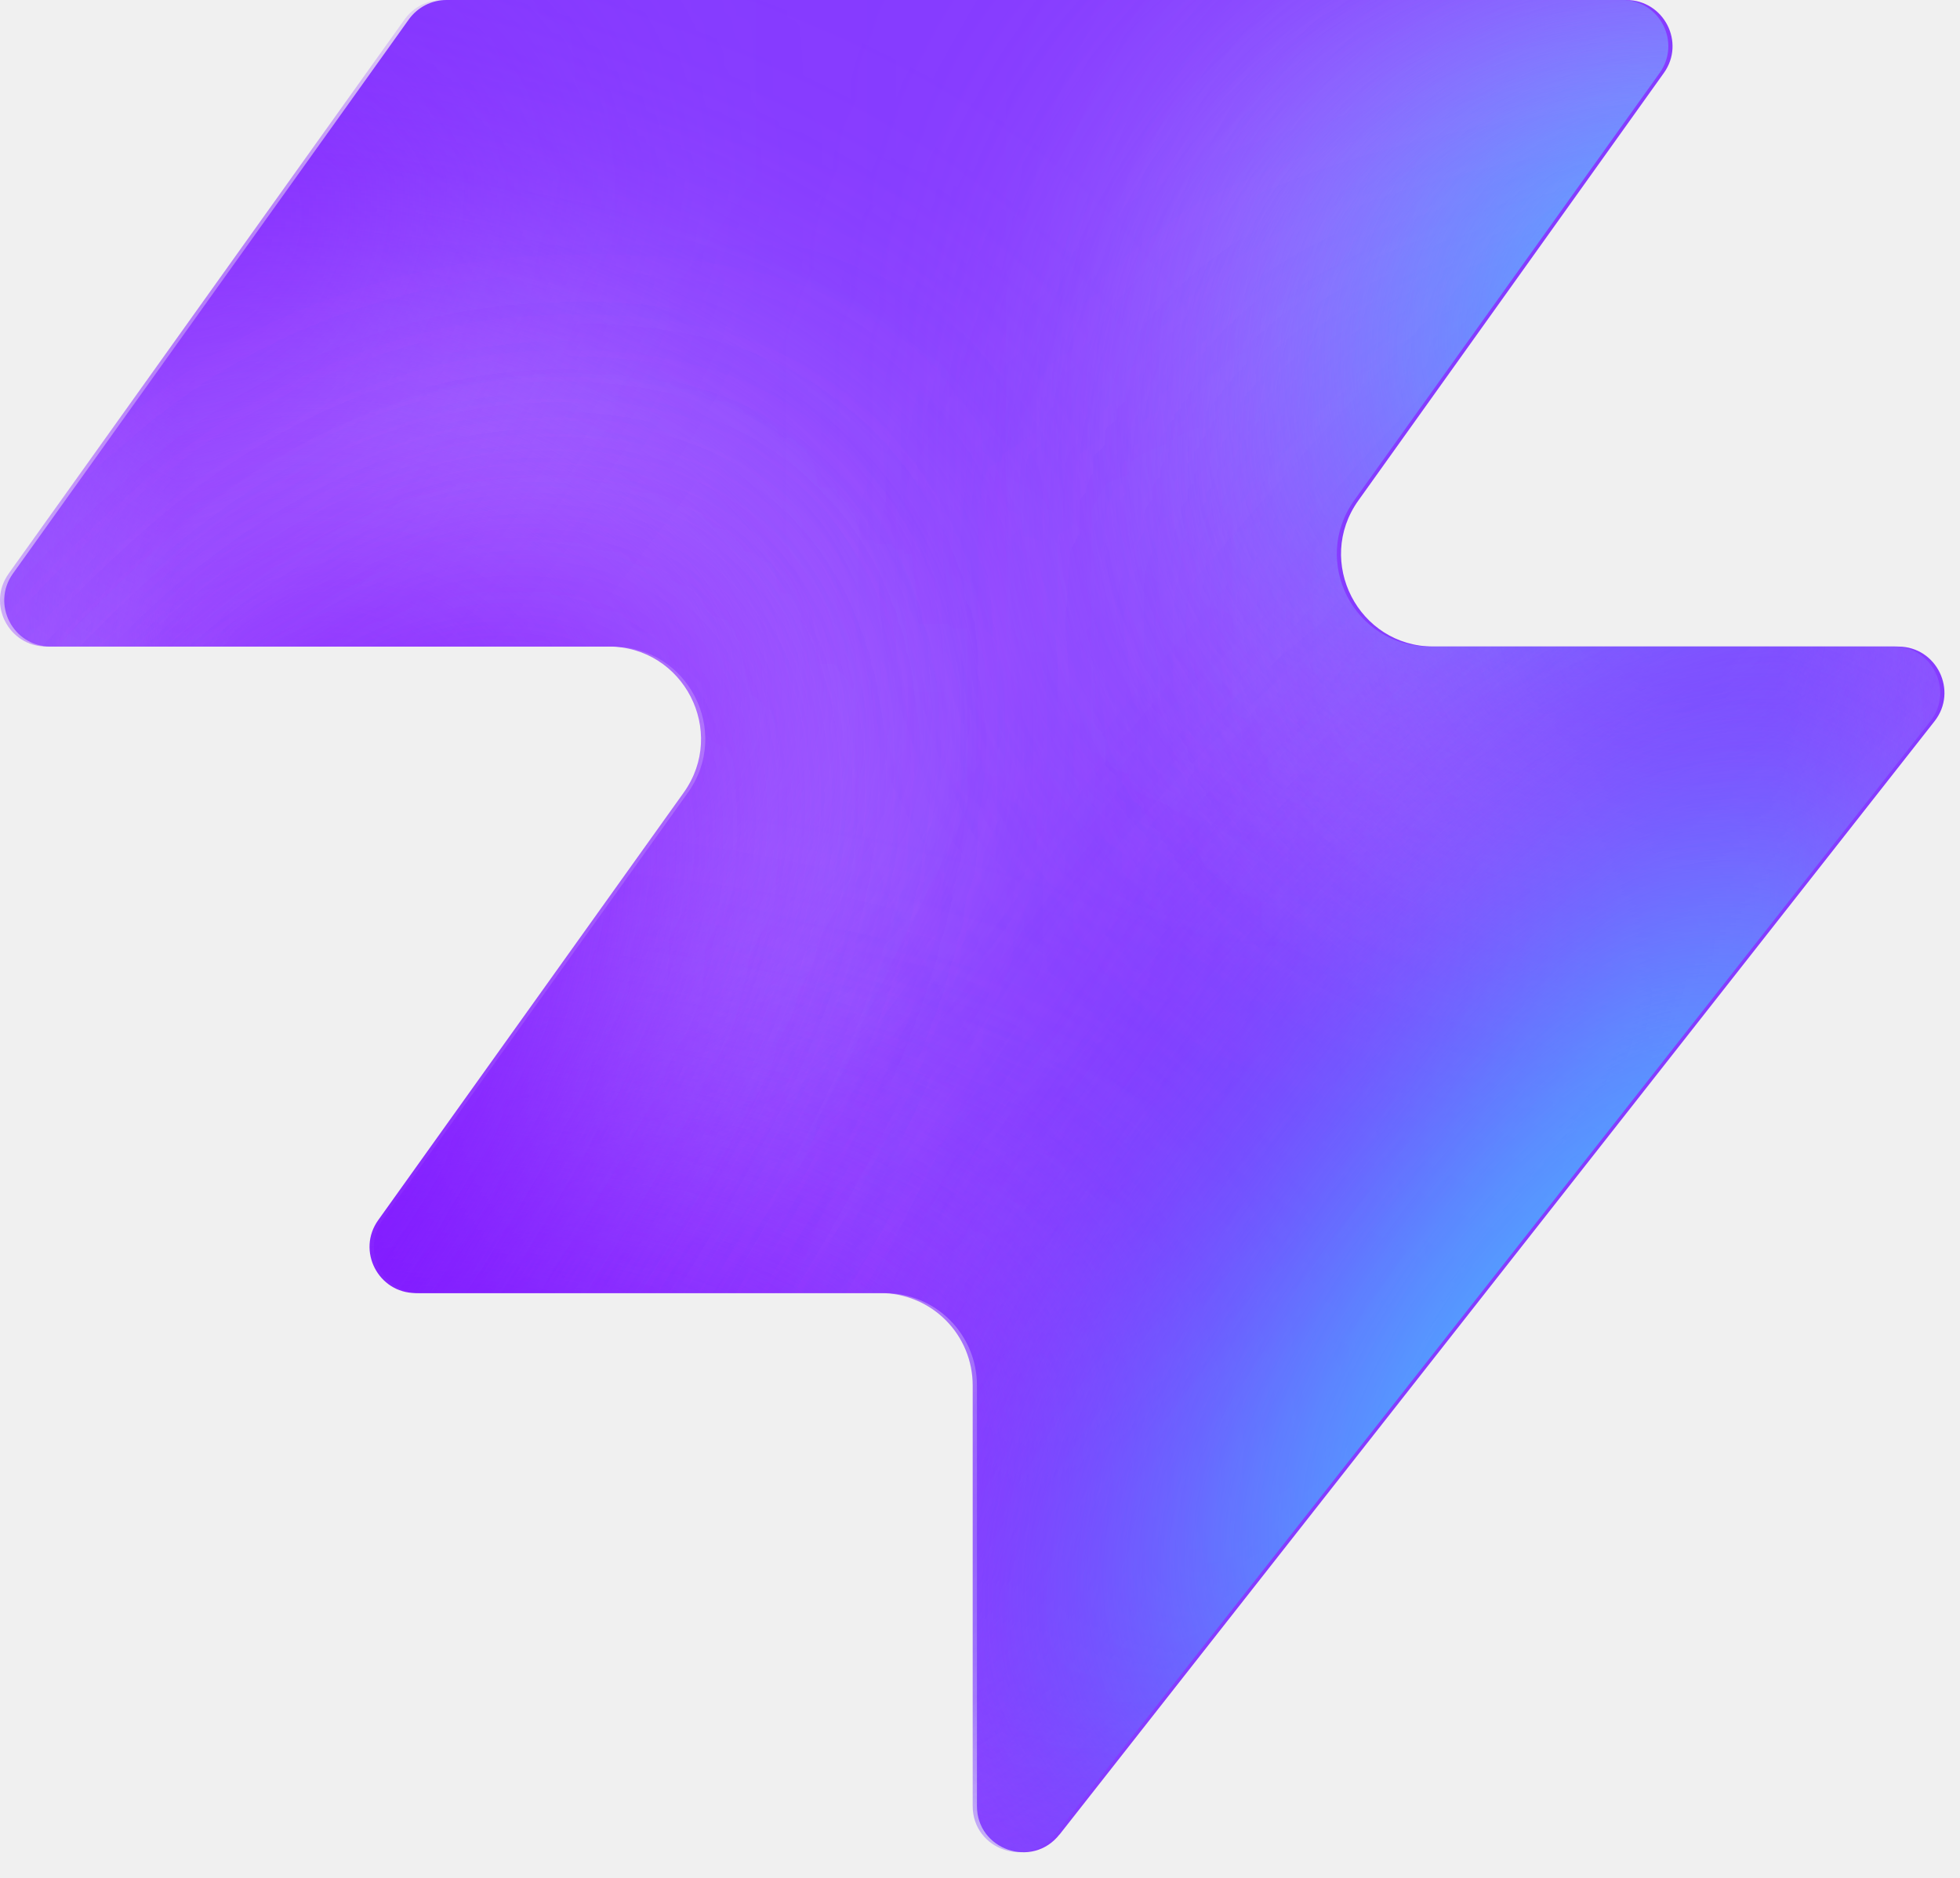
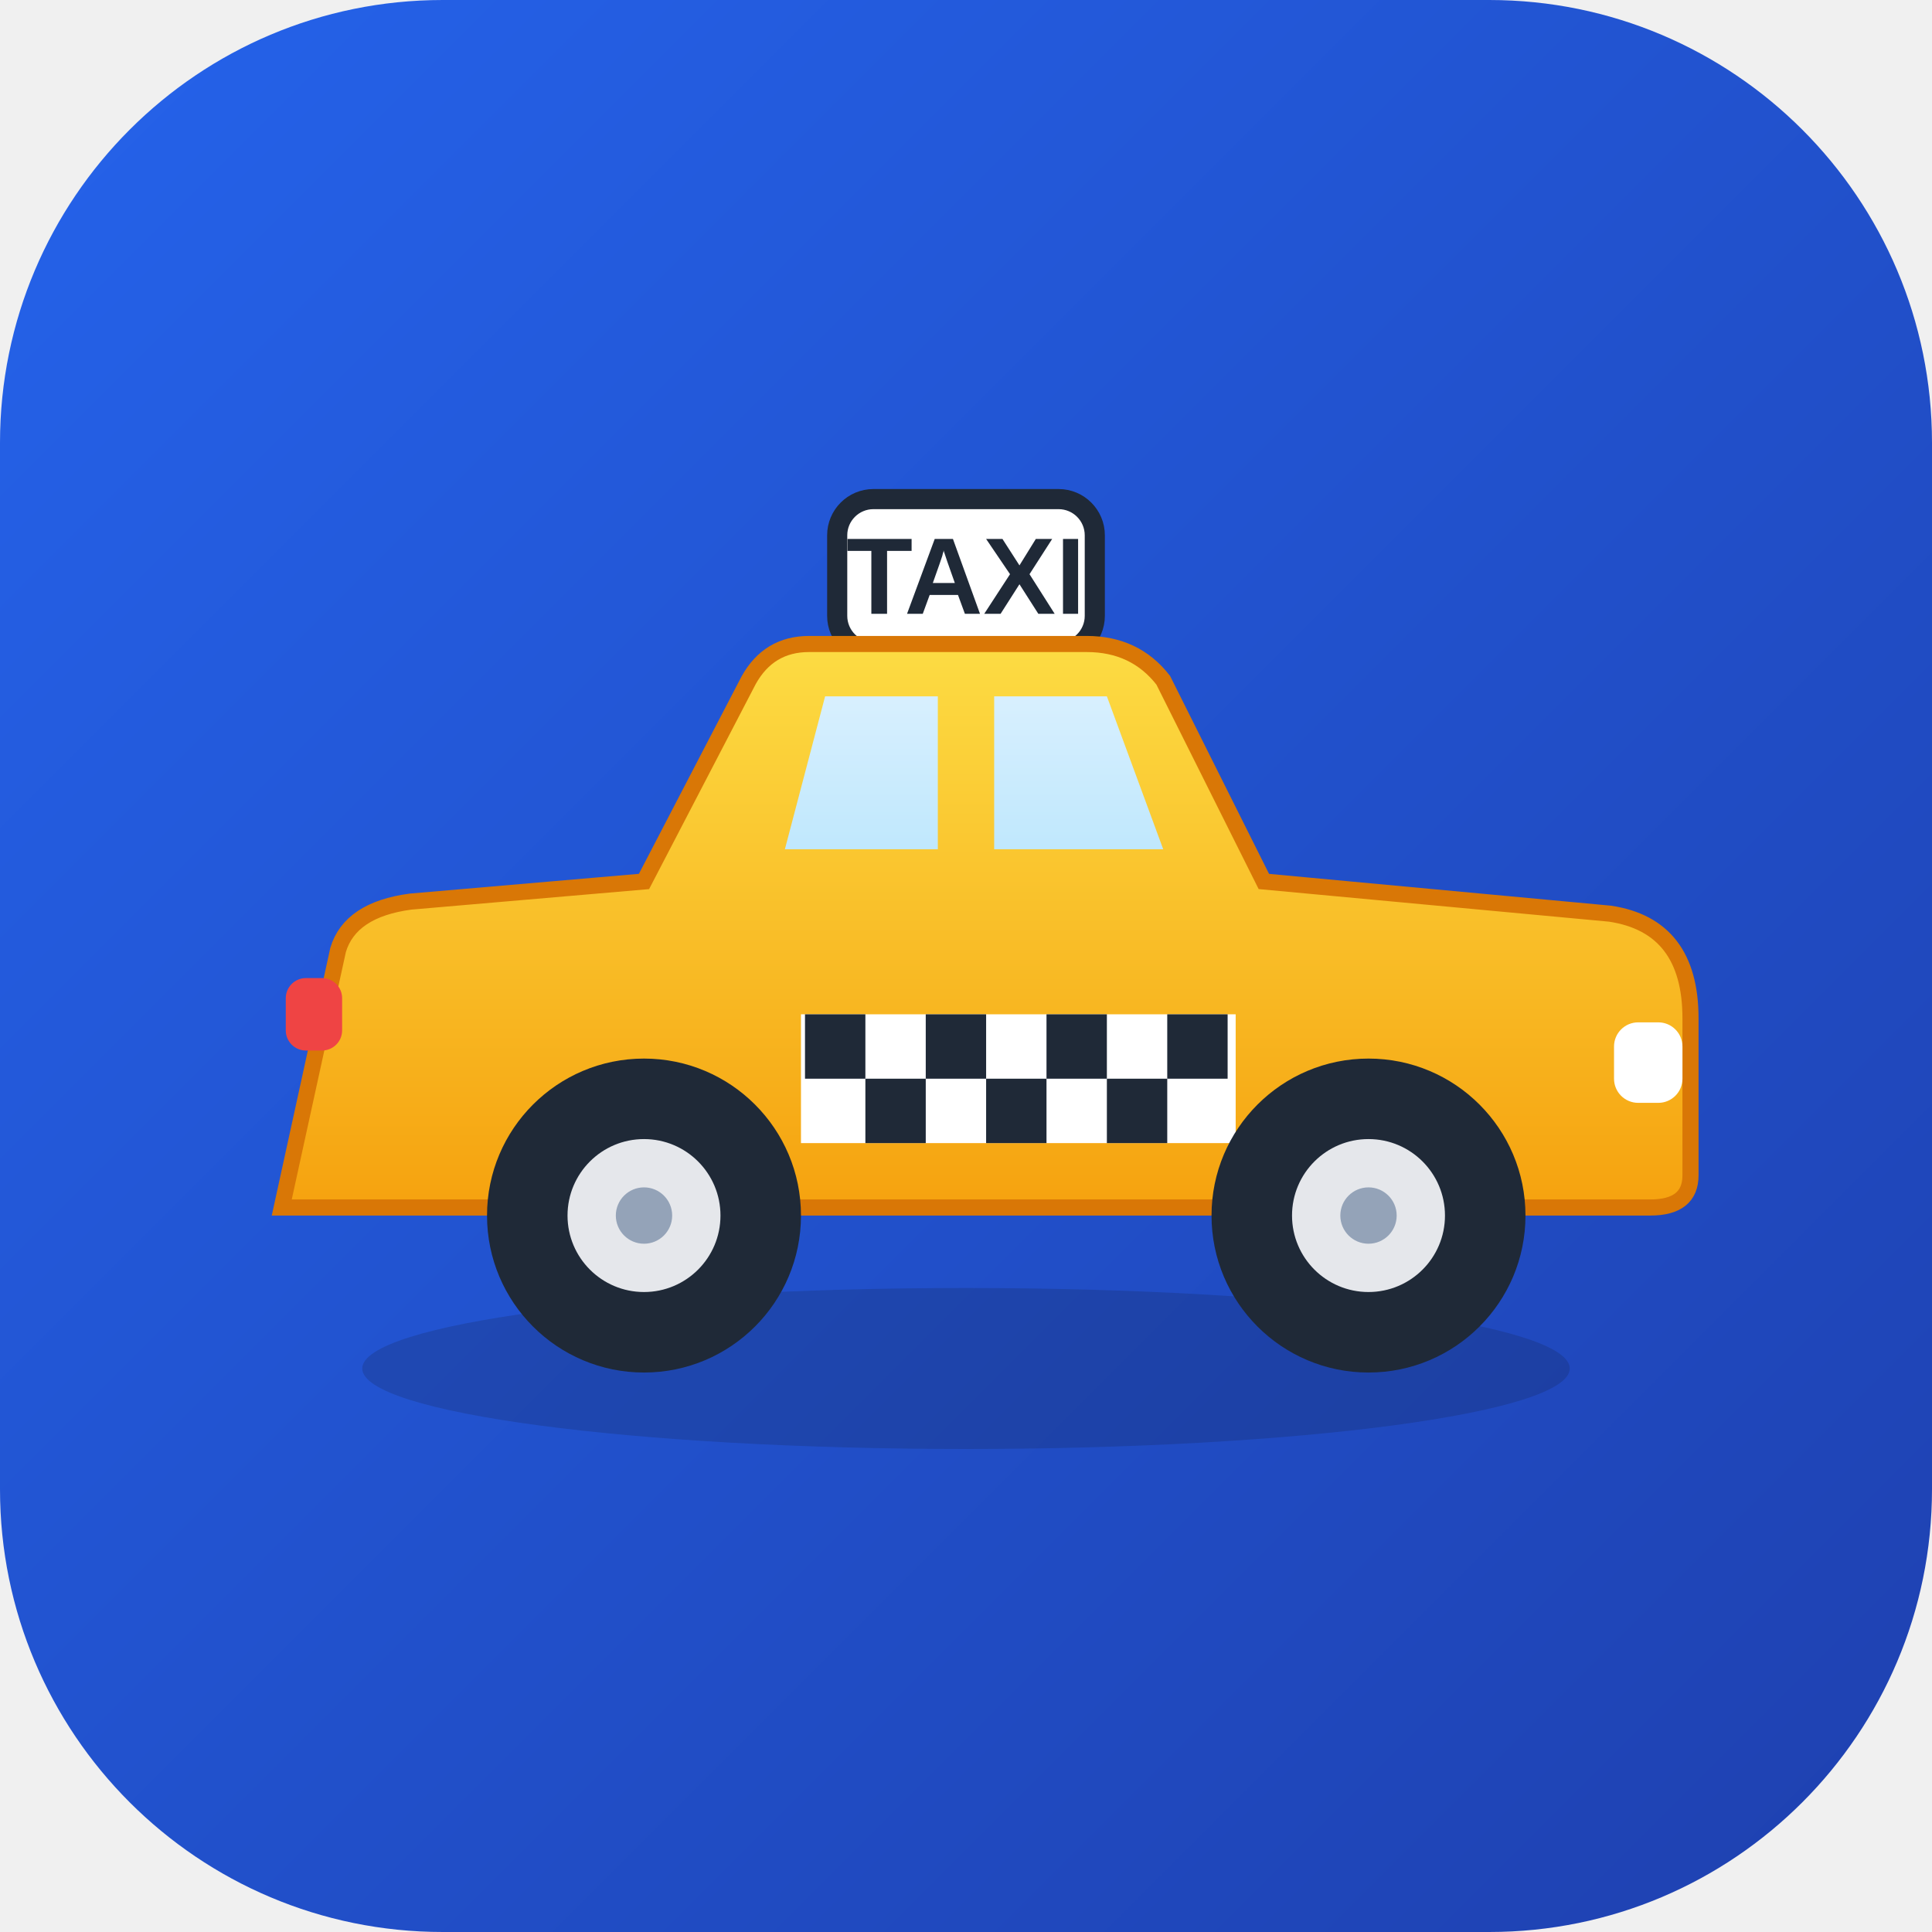
- <svg xmlns="http://www.w3.org/2000/svg" width="48" height="46" fill="none" viewBox="0 0 48 46">
-   <path fill="#863bff" d="M25.946 44.938c-.664.845-2.021.375-2.021-.698V33.937a2.26 2.26 0 0 0-2.262-2.262H10.287c-.92 0-1.456-1.04-.92-1.788l7.48-10.471c1.07-1.497 0-3.578-1.842-3.578H1.237c-.92 0-1.456-1.04-.92-1.788L10.013.474c.214-.297.556-.474.92-.474h28.894c.92 0 1.456 1.04.92 1.788l-7.48 10.471c-1.07 1.498 0 3.579 1.842 3.579h11.377c.943 0 1.473 1.088.89 1.83L25.947 44.94z" style="fill:#863bff;fill:color(display-p3 .525 .23 1);fill-opacity:1" />
-   <mask id="a" width="48" height="46" x="0" y="0" maskUnits="userSpaceOnUse" style="mask-type:alpha">
-     <path fill="#000" d="M25.842 44.938c-.664.844-2.021.375-2.021-.698V33.937a2.26 2.26 0 0 0-2.262-2.262H10.183c-.92 0-1.456-1.04-.92-1.788l7.48-10.471c1.07-1.498 0-3.579-1.842-3.579H1.133c-.92 0-1.456-1.04-.92-1.787L9.91.473c.214-.297.556-.474.92-.474h28.894c.92 0 1.456 1.04.92 1.788l-7.48 10.471c-1.07 1.498 0 3.578 1.842 3.578h11.377c.943 0 1.473 1.088.89 1.832L25.843 44.94z" style="fill:#000;fill-opacity:1" />
-   </mask>
-   <g mask="url(#a)">
-     <g filter="url(#b)">
-       <ellipse cx="5.508" cy="14.704" fill="#ede6ff" rx="5.508" ry="14.704" style="fill:#ede6ff;fill:color(display-p3 .927 .903 1);fill-opacity:1" transform="matrix(.00324 1 1 -.00324 -4.47 31.516)" />
-     </g>
-     <g filter="url(#c)">
-       <ellipse cx="10.399" cy="29.851" fill="#ede6ff" rx="10.399" ry="29.851" style="fill:#ede6ff;fill:color(display-p3 .927 .903 1);fill-opacity:1" transform="matrix(.00324 1 1 -.00324 -39.328 7.883)" />
-     </g>
-     <g filter="url(#d)">
-       <ellipse cx="5.508" cy="30.487" fill="#7e14ff" rx="5.508" ry="30.487" style="fill:#7e14ff;fill:color(display-p3 .492 .077 1);fill-opacity:1" transform="rotate(89.814 -25.913 -14.639)scale(1 -1)" />
-     </g>
-     <g filter="url(#e)">
-       <ellipse cx="5.508" cy="30.599" fill="#7e14ff" rx="5.508" ry="30.599" style="fill:#7e14ff;fill:color(display-p3 .492 .077 1);fill-opacity:1" transform="rotate(89.814 -32.644 -3.334)scale(1 -1)" />
-     </g>
-     <g filter="url(#f)">
-       <ellipse cx="5.508" cy="30.599" fill="#7e14ff" rx="5.508" ry="30.599" style="fill:#7e14ff;fill:color(display-p3 .492 .077 1);fill-opacity:1" transform="matrix(.00324 1 1 -.00324 -34.34 30.47)" />
-     </g>
-     <g filter="url(#g)">
-       <ellipse cx="14.072" cy="22.078" fill="#ede6ff" rx="14.072" ry="22.078" style="fill:#ede6ff;fill:color(display-p3 .927 .903 1);fill-opacity:1" transform="rotate(93.35 24.506 48.493)scale(-1 1)" />
-     </g>
-     <g filter="url(#h)">
-       <ellipse cx="3.47" cy="21.501" fill="#7e14ff" rx="3.47" ry="21.501" style="fill:#7e14ff;fill:color(display-p3 .492 .077 1);fill-opacity:1" transform="rotate(89.009 28.708 47.59)scale(-1 1)" />
-     </g>
-     <g filter="url(#i)">
-       <ellipse cx="3.47" cy="21.501" fill="#7e14ff" rx="3.47" ry="21.501" style="fill:#7e14ff;fill:color(display-p3 .492 .077 1);fill-opacity:1" transform="rotate(89.009 28.708 47.59)scale(-1 1)" />
-     </g>
-     <g filter="url(#j)">
-       <ellipse cx=".387" cy="8.972" fill="#7e14ff" rx="4.407" ry="29.108" style="fill:#7e14ff;fill:color(display-p3 .492 .077 1);fill-opacity:1" transform="rotate(39.51 .387 8.972)" />
-     </g>
-     <g filter="url(#k)">
-       <ellipse cx="47.523" cy="-6.092" fill="#7e14ff" rx="4.407" ry="29.108" style="fill:#7e14ff;fill:color(display-p3 .492 .077 1);fill-opacity:1" transform="rotate(37.892 47.523 -6.092)" />
-     </g>
-     <g filter="url(#l)">
-       <ellipse cx="41.412" cy="6.333" fill="#47bfff" rx="5.971" ry="9.665" style="fill:#47bfff;fill:color(display-p3 .28 .748 1);fill-opacity:1" transform="rotate(37.892 41.412 6.333)" />
-     </g>
-     <g filter="url(#m)">
-       <ellipse cx="-1.879" cy="38.332" fill="#7e14ff" rx="4.407" ry="29.108" style="fill:#7e14ff;fill:color(display-p3 .492 .077 1);fill-opacity:1" transform="rotate(37.892 -1.88 38.332)" />
-     </g>
-     <g filter="url(#n)">
-       <ellipse cx="-1.879" cy="38.332" fill="#7e14ff" rx="4.407" ry="29.108" style="fill:#7e14ff;fill:color(display-p3 .492 .077 1);fill-opacity:1" transform="rotate(37.892 -1.88 38.332)" />
-     </g>
-     <g filter="url(#o)">
-       <ellipse cx="35.651" cy="29.907" fill="#7e14ff" rx="4.407" ry="29.108" style="fill:#7e14ff;fill:color(display-p3 .492 .077 1);fill-opacity:1" transform="rotate(37.892 35.651 29.907)" />
-     </g>
-     <g filter="url(#p)">
-       <ellipse cx="38.418" cy="32.4" fill="#47bfff" rx="5.971" ry="15.297" style="fill:#47bfff;fill:color(display-p3 .28 .748 1);fill-opacity:1" transform="rotate(37.892 38.418 32.4)" />
-     </g>
+ <svg xmlns="http://www.w3.org/2000/svg" width="48" height="48" viewBox="0 0 48 48" fill="none" role="img" aria-label="UberLoxa - Taxi">
+   <defs>
+     <linearGradient id="bg" x1="0" y1="0" x2="48" y2="48" gradientUnits="userSpaceOnUse">
+       <stop offset="0" stop-color="#2563EB" />
+       <stop offset="1" stop-color="#1E40AF" />
+     </linearGradient>
+     <linearGradient id="body" x1="24" y1="15" x2="24" y2="31" gradientUnits="userSpaceOnUse">
+       <stop offset="0" stop-color="#FDE047" />
+       <stop offset="1" stop-color="#F59E0B" />
+     </linearGradient>
+     <linearGradient id="glass" x1="24" y1="16" x2="24" y2="22" gradientUnits="userSpaceOnUse">
+       <stop offset="0" stop-color="#E0F2FE" />
+       <stop offset="1" stop-color="#BAE6FD" />
+     </linearGradient>
+   </defs>
+   <rect width="48" height="48" rx="11" fill="url(#bg)" />
+   <ellipse cx="24" cy="34" rx="15" ry="2" fill="#0F172A" opacity="0.18" />
+   <rect x="20.8" y="12.4" width="6.4" height="3.8" rx="0.9" fill="#FFFFFF" stroke="#1F2937" stroke-width="0.5" />
+   <text x="24" y="15.25" font-family="Arial, sans-serif" font-size="2.7" font-weight="700" fill="#1F2937" text-anchor="middle">TAXI</text>
+   <path d="M7 30 L8.4 23.6 Q8.7 22.6 10.2 22.4 L16 21.9 L18.6 16.9 Q19.1 16 20.1 16 L27 16 Q28.2 16 28.9 16.9 L31.4 21.9 L40 22.7 Q42 23 42 25.3 L42 29.2 Q42 30 41 30 Z" fill="url(#body)" stroke="#D97706" stroke-width="0.4" />
+   <path d="M19.5 21.1 L20.5 17.3 L23.3 17.3 L23.3 21.1 Z" fill="url(#glass)" />
+   <path d="M24.7 17.3 L27.5 17.3 L28.9 21.1 L24.7 21.1 Z" fill="url(#glass)" />
+   <rect x="19.9" y="25.2" width="10.8" height="3.2" fill="#FFFFFF" />
+   <g fill="#1F2937">
+     <rect x="20.0" y="25.2" width="1.5" height="1.6" />
+     <rect x="23.0" y="25.2" width="1.5" height="1.6" />
+     <rect x="26.0" y="25.2" width="1.5" height="1.6" />
+     <rect x="29.0" y="25.2" width="1.5" height="1.6" />
+     <rect x="21.5" y="26.8" width="1.5" height="1.6" />
+     <rect x="24.5" y="26.8" width="1.5" height="1.6" />
+     <rect x="27.5" y="26.8" width="1.5" height="1.6" />
  </g>
-   <defs>
-     <filter id="b" width="60.045" height="41.654" x="-19.77" y="16.149" color-interpolation-filters="sRGB" filterUnits="userSpaceOnUse">
-       <feFlood flood-opacity="0" result="BackgroundImageFix" />
-       <feBlend in="SourceGraphic" in2="BackgroundImageFix" result="shape" />
-       <feGaussianBlur result="effect1_foregroundBlur_2002_17158" stdDeviation="7.659" />
-     </filter>
-     <filter id="c" width="90.34" height="51.437" x="-54.613" y="-7.533" color-interpolation-filters="sRGB" filterUnits="userSpaceOnUse">
-       <feFlood flood-opacity="0" result="BackgroundImageFix" />
-       <feBlend in="SourceGraphic" in2="BackgroundImageFix" result="shape" />
-       <feGaussianBlur result="effect1_foregroundBlur_2002_17158" stdDeviation="7.659" />
-     </filter>
-     <filter id="d" width="79.355" height="29.4" x="-49.64" y="2.03" color-interpolation-filters="sRGB" filterUnits="userSpaceOnUse">
-       <feFlood flood-opacity="0" result="BackgroundImageFix" />
-       <feBlend in="SourceGraphic" in2="BackgroundImageFix" result="shape" />
-       <feGaussianBlur result="effect1_foregroundBlur_2002_17158" stdDeviation="4.596" />
-     </filter>
-     <filter id="e" width="79.579" height="29.4" x="-45.045" y="20.029" color-interpolation-filters="sRGB" filterUnits="userSpaceOnUse">
-       <feFlood flood-opacity="0" result="BackgroundImageFix" />
-       <feBlend in="SourceGraphic" in2="BackgroundImageFix" result="shape" />
-       <feGaussianBlur result="effect1_foregroundBlur_2002_17158" stdDeviation="4.596" />
-     </filter>
-     <filter id="f" width="79.579" height="29.4" x="-43.513" y="21.178" color-interpolation-filters="sRGB" filterUnits="userSpaceOnUse">
-       <feFlood flood-opacity="0" result="BackgroundImageFix" />
-       <feBlend in="SourceGraphic" in2="BackgroundImageFix" result="shape" />
-       <feGaussianBlur result="effect1_foregroundBlur_2002_17158" stdDeviation="4.596" />
-     </filter>
-     <filter id="g" width="74.749" height="58.852" x="15.756" y="-17.901" color-interpolation-filters="sRGB" filterUnits="userSpaceOnUse">
-       <feFlood flood-opacity="0" result="BackgroundImageFix" />
-       <feBlend in="SourceGraphic" in2="BackgroundImageFix" result="shape" />
-       <feGaussianBlur result="effect1_foregroundBlur_2002_17158" stdDeviation="7.659" />
-     </filter>
-     <filter id="h" width="61.377" height="25.362" x="23.548" y="2.284" color-interpolation-filters="sRGB" filterUnits="userSpaceOnUse">
-       <feFlood flood-opacity="0" result="BackgroundImageFix" />
-       <feBlend in="SourceGraphic" in2="BackgroundImageFix" result="shape" />
-       <feGaussianBlur result="effect1_foregroundBlur_2002_17158" stdDeviation="4.596" />
-     </filter>
-     <filter id="i" width="61.377" height="25.362" x="23.548" y="2.284" color-interpolation-filters="sRGB" filterUnits="userSpaceOnUse">
-       <feFlood flood-opacity="0" result="BackgroundImageFix" />
-       <feBlend in="SourceGraphic" in2="BackgroundImageFix" result="shape" />
-       <feGaussianBlur result="effect1_foregroundBlur_2002_17158" stdDeviation="4.596" />
-     </filter>
-     <filter id="j" width="56.045" height="63.649" x="-27.636" y="-22.853" color-interpolation-filters="sRGB" filterUnits="userSpaceOnUse">
-       <feFlood flood-opacity="0" result="BackgroundImageFix" />
-       <feBlend in="SourceGraphic" in2="BackgroundImageFix" result="shape" />
-       <feGaussianBlur result="effect1_foregroundBlur_2002_17158" stdDeviation="4.596" />
-     </filter>
-     <filter id="k" width="54.814" height="64.646" x="20.116" y="-38.415" color-interpolation-filters="sRGB" filterUnits="userSpaceOnUse">
-       <feFlood flood-opacity="0" result="BackgroundImageFix" />
-       <feBlend in="SourceGraphic" in2="BackgroundImageFix" result="shape" />
-       <feGaussianBlur result="effect1_foregroundBlur_2002_17158" stdDeviation="4.596" />
-     </filter>
-     <filter id="l" width="33.541" height="35.313" x="24.641" y="-11.323" color-interpolation-filters="sRGB" filterUnits="userSpaceOnUse">
-       <feFlood flood-opacity="0" result="BackgroundImageFix" />
-       <feBlend in="SourceGraphic" in2="BackgroundImageFix" result="shape" />
-       <feGaussianBlur result="effect1_foregroundBlur_2002_17158" stdDeviation="4.596" />
-     </filter>
-     <filter id="m" width="54.814" height="64.646" x="-29.286" y="6.009" color-interpolation-filters="sRGB" filterUnits="userSpaceOnUse">
-       <feFlood flood-opacity="0" result="BackgroundImageFix" />
-       <feBlend in="SourceGraphic" in2="BackgroundImageFix" result="shape" />
-       <feGaussianBlur result="effect1_foregroundBlur_2002_17158" stdDeviation="4.596" />
-     </filter>
-     <filter id="n" width="54.814" height="64.646" x="-29.286" y="6.009" color-interpolation-filters="sRGB" filterUnits="userSpaceOnUse">
-       <feFlood flood-opacity="0" result="BackgroundImageFix" />
-       <feBlend in="SourceGraphic" in2="BackgroundImageFix" result="shape" />
-       <feGaussianBlur result="effect1_foregroundBlur_2002_17158" stdDeviation="4.596" />
-     </filter>
-     <filter id="o" width="54.814" height="64.646" x="8.244" y="-2.416" color-interpolation-filters="sRGB" filterUnits="userSpaceOnUse">
-       <feFlood flood-opacity="0" result="BackgroundImageFix" />
-       <feBlend in="SourceGraphic" in2="BackgroundImageFix" result="shape" />
-       <feGaussianBlur result="effect1_foregroundBlur_2002_17158" stdDeviation="4.596" />
-     </filter>
-     <filter id="p" width="39.409" height="43.623" x="18.713" y="10.588" color-interpolation-filters="sRGB" filterUnits="userSpaceOnUse">
-       <feFlood flood-opacity="0" result="BackgroundImageFix" />
-       <feBlend in="SourceGraphic" in2="BackgroundImageFix" result="shape" />
-       <feGaussianBlur result="effect1_foregroundBlur_2002_17158" stdDeviation="4.596" />
-     </filter>
-   </defs>
+   <rect x="40.1" y="25.4" width="1.7" height="2" rx="0.6" fill="#FFFFFF" />
+   <rect x="7.1" y="24.3" width="1.4" height="1.8" rx="0.5" fill="#EF4444" />
+   <g>
+     <circle cx="16" cy="30.2" r="3.9" fill="#1F2937" />
+     <circle cx="16" cy="30.2" r="1.9" fill="#E5E7EB" />
+     <circle cx="16" cy="30.2" r="0.7" fill="#94A3B8" />
+   </g>
+   <g>
+     <circle cx="34" cy="30.2" r="3.9" fill="#1F2937" />
+     <circle cx="34" cy="30.2" r="1.9" fill="#E5E7EB" />
+     <circle cx="34" cy="30.2" r="0.7" fill="#94A3B8" />
+   </g>
</svg>
